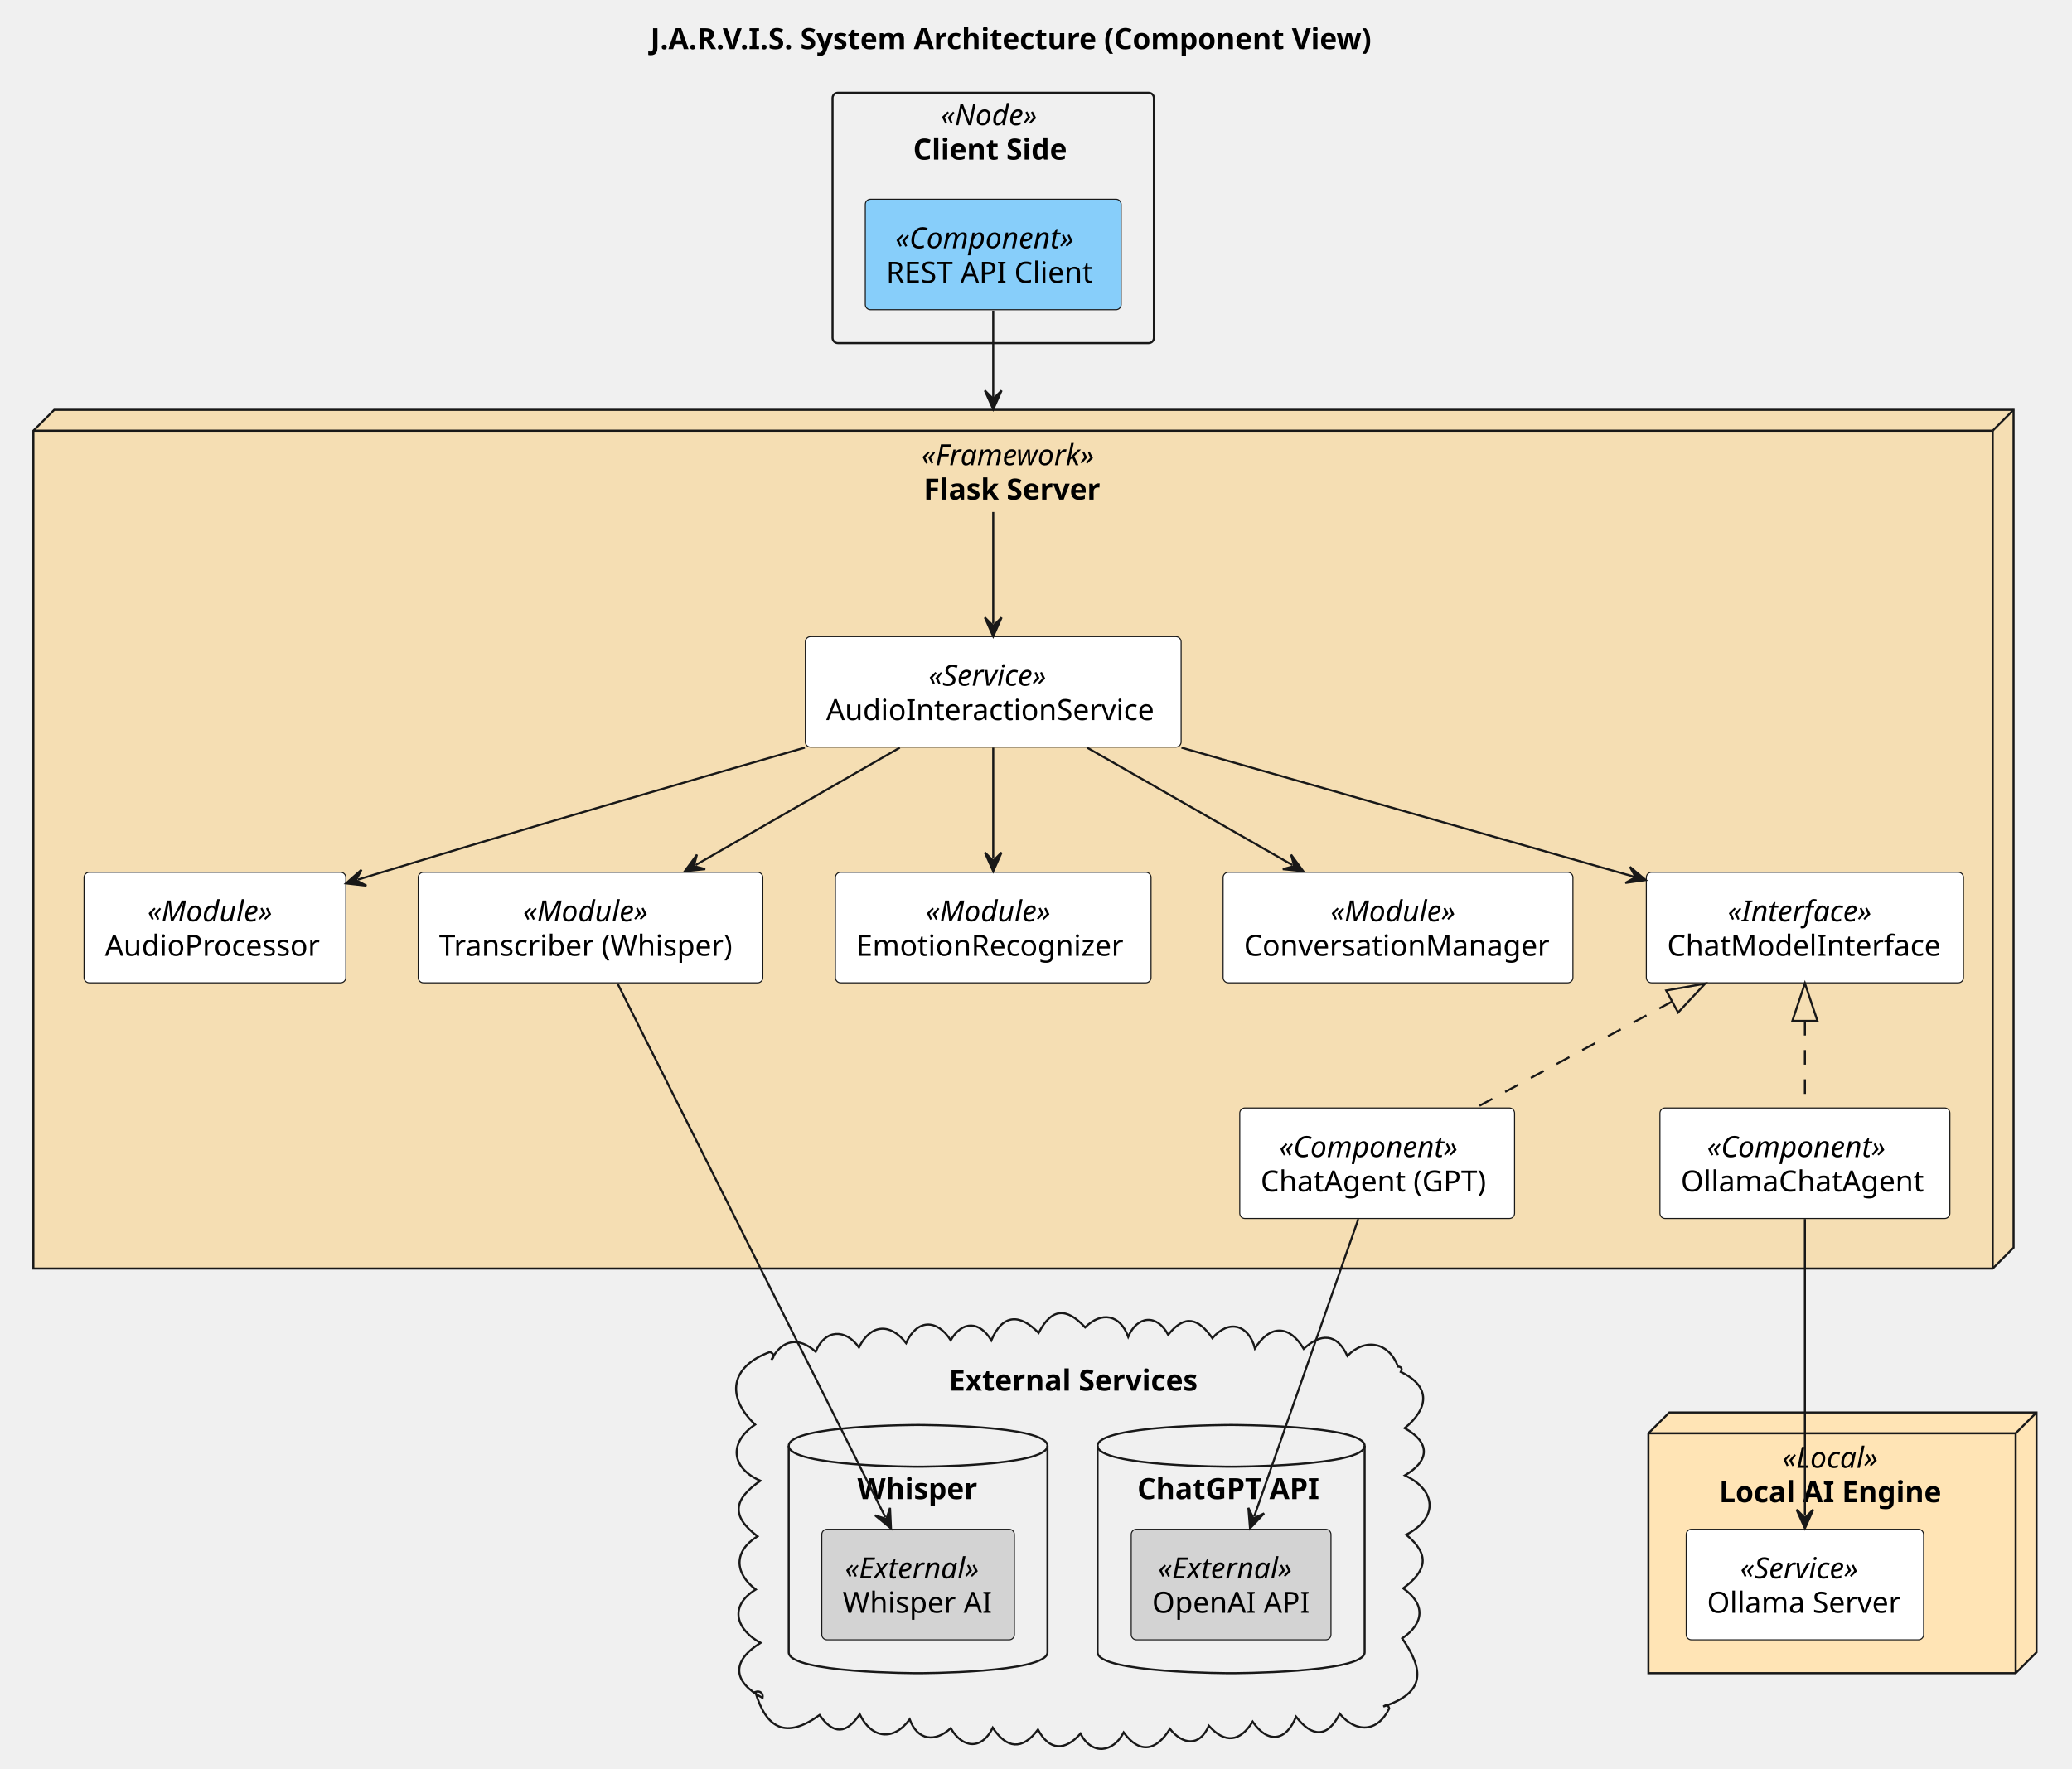
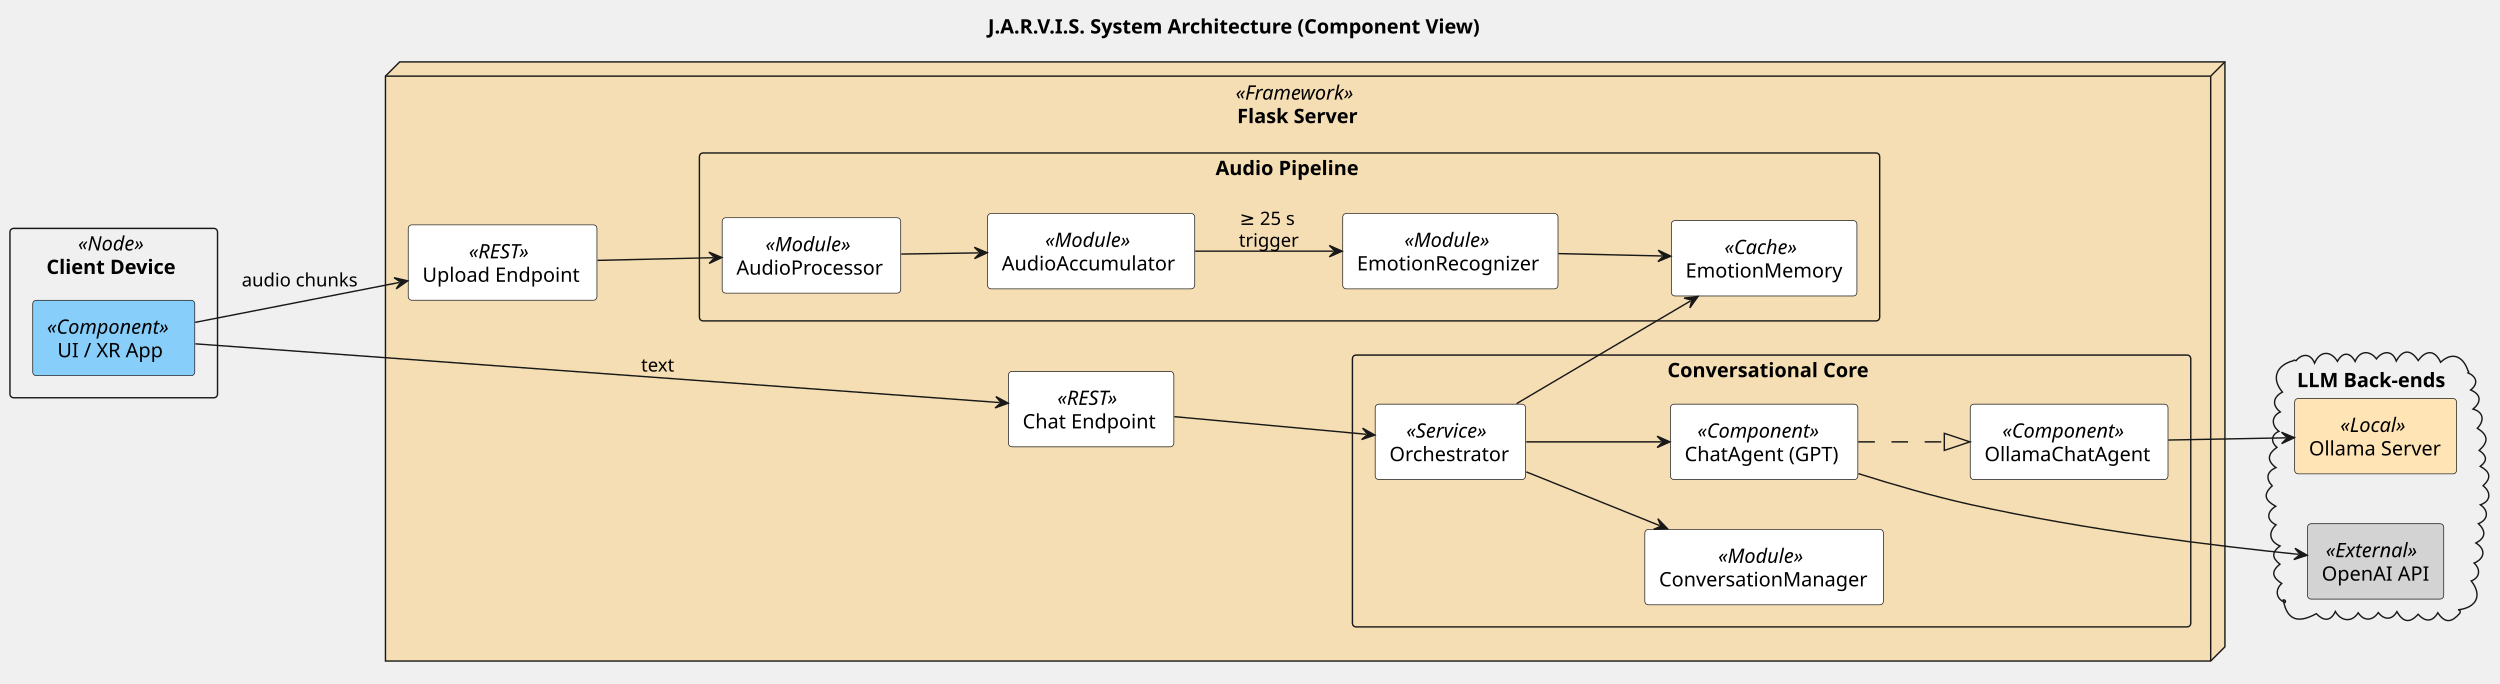
- <svg xmlns="http://www.w3.org/2000/svg" contentStyleType="text/css" height="848px" preserveAspectRatio="none" style="width:993px;height:848px;background:#FFFFFF;" version="1.1" viewBox="0 0 993 848" width="993px" zoomAndPan="magnify">
+ <svg xmlns="http://www.w3.org/2000/svg" contentStyleType="text/css" height="288.6px" preserveAspectRatio="none" style="width:1054px;height:288px;background:#FFFFFF;" version="1.1" viewBox="0 0 1054 288" width="1054.2px" zoomAndPan="magnify">
  <defs />
  <g>
-     <text fill="#000000" font-family="sans-serif" font-size="14" font-weight="bold" lengthAdjust="spacing" textLength="355.592" x="311.704" y="23.535">J.A.R.V.I.S. System Architecture (Component View)</text>
-     <g id="cluster_Client Side">
-       <rect fill="none" height="119.97" rx="2.5" ry="2.5" style="stroke:#181818;stroke-width:1.0;" width="154" x="399" y="44.488" />
-       <text fill="#000000" font-family="sans-serif" font-size="14" font-style="italic" lengthAdjust="spacing" textLength="50.224" x="450.888" y="60.023">«Node»</text>
-       <text fill="#000000" font-family="sans-serif" font-size="14" font-weight="bold" lengthAdjust="spacing" textLength="76.795" x="437.603" y="76.512">Client Side</text>
+     <text fill="#000000" font-family="sans-serif" font-size="8.4" font-weight="bold" lengthAdjust="spacing" textLength="213.355" x="416.509" y="14.121">J.A.R.V.I.S. System Architecture (Component View)</text>
+     <g id="cluster_Client Device">
+       <rect fill="none" height="71.4" rx="1.5" ry="1.5" style="stroke:#181818;stroke-width:0.6;" width="87.51" x="4.2" y="96.293" />
+       <text fill="#000000" font-family="sans-serif" font-size="8.4" font-style="italic" lengthAdjust="spacing" textLength="30.134" x="32.888" y="105.614">«Node»</text>
+       <text fill="#000000" font-family="sans-serif" font-size="8.4" font-weight="bold" lengthAdjust="spacing" textLength="56.749" x="19.58" y="115.507">Client Device</text>
    </g>
    <g id="cluster_Flask Server">
-       <polygon fill="#F5DEB3" points="16,206.458,26,196.458,965,196.458,965,598.108,955,608.108,16,608.108,16,206.458" style="stroke:#181818;stroke-width:1.0;" />
-       <line style="stroke:#181818;stroke-width:1.0;" x1="955" x2="965" y1="206.458" y2="196.458" />
-       <line style="stroke:#181818;stroke-width:1.0;" x1="16" x2="955" y1="206.458" y2="206.458" />
-       <line style="stroke:#181818;stroke-width:1.0;" x1="955" x2="955" y1="206.458" y2="608.108" />
-       <text fill="#000000" font-family="sans-serif" font-size="14" font-style="italic" lengthAdjust="spacing" textLength="89.804" x="441.598" y="222.993">«Framework»</text>
-       <text fill="#000000" font-family="sans-serif" font-size="14" font-weight="bold" lengthAdjust="spacing" textLength="87.65" x="442.675" y="239.482">Flask Server</text>
+       <polygon fill="#F5DEB3" points="162.51,32.093,168.51,26.093,938.028,26.093,938.028,272.693,932.028,278.693,162.51,278.693,162.51,32.093" style="stroke:#181818;stroke-width:0.6;" />
+       <line style="stroke:#181818;stroke-width:0.6;" x1="932.028" x2="938.028" y1="32.093" y2="26.093" />
+       <line style="stroke:#181818;stroke-width:0.6;" x1="162.51" x2="932.028" y1="32.093" y2="32.093" />
+       <line style="stroke:#181818;stroke-width:0.6;" x1="932.028" x2="932.028" y1="32.093" y2="278.693" />
+       <text fill="#000000" font-family="sans-serif" font-size="8.4" font-style="italic" lengthAdjust="spacing" textLength="53.882" x="520.928" y="42.014">«Framework»</text>
+       <text fill="#000000" font-family="sans-serif" font-size="8.4" font-weight="bold" lengthAdjust="spacing" textLength="52.59" x="521.574" y="51.907">Flask Server</text>
    </g>
-     <g id="cluster_External Services">
-       <path d="M369.67,651.881 C374.628,642.08 382.808,640.67 390.906,647.985 C395.317,637.098 405.269,636.87 411.657,645.928 C417.218,634.652 426.724,634.064 434.232,643.84 C439.429,632.312 449.026,632.174 455.626,642.464 C461.243,632.942 469.556,633.278 475.09,642.549 C480.507,629.709 488.874,629.752 497.762,638.984 C504.041,626.86 511.171,626.76 520.049,636.312 C527.938,628.531 536.839,630.111 540.69,640.82 C544.997,630.64 554.531,629.779 559.85,639.864 C567.95,629.724 574.446,632.087 581.024,641.51 C588.943,632.178 598.467,635.078 601.419,646.413 C608.513,635.052 617.895,634.898 624.797,646.608 C632.841,639.089 640.7,638.959 645.733,650.005 C654.388,641.093 665.664,643.482 670,655.108 C671.723,655.217 672.135,656.249 671.325,657.668 C686.362,664.88 684.268,675.591 673.211,684.628 C685.601,691.553 685.222,700.223 673.32,707.265 C688.615,714.595 689.298,727.74 673.919,735.715 C685.599,745.37 683.676,753.004 672.502,761.398 C683.311,769.108 682.585,778.138 671.993,785.395 C682.458,800.536 683.299,811.409 663,818.088 C664.34,817 665.379,817.372 665.787,819.033 C660.133,830.542 649.944,830.861 642.071,821.562 C636.001,833.488 628.638,832.665 621.128,822.955 C616.364,834.792 607.652,836.028 600.313,825.333 C594.306,835.067 587.071,835.977 579.331,827.309 C574.812,837.655 566.627,836.279 560.691,828.79 C554.323,839.008 546.501,841.302 538.511,830.502 C533.574,840.186 523.3,841.619 517.818,831.059 C510.483,839.38 503.013,839.474 497.447,829.13 C489.93,839.195 482.466,838.32 475.775,828.242 C470.476,839.183 461.164,838.057 455.639,828.464 C448.208,835.372 439.703,834.412 435.962,824.219 C428.15,834.958 417.575,833.383 412.019,821.799 C405.673,831.253 399.474,831.755 392.782,822.148 C376.876,833.719 367.325,828.964 362,811.088 C364.16,810.361 365.88,811.587 365.477,813.962 C351.111,806.146 350.309,796.416 364.488,787.533 C353.216,781.478 348.798,770.243 362.175,761.96 C351.884,754.016 351.515,743.676 363.035,736.468 C349.777,726.452 351.919,718.528 364.407,709.839 C350.305,703.712 349.156,691.552 361.898,682.922 C347.62,669.288 350.194,654.993 369,648.108 C370.983,648.971 371.352,650.368 369.67,651.881 " fill="none" style="stroke:#181818;stroke-width:1.0;" />
-       <text fill="#000000" font-family="sans-serif" font-size="14" font-weight="bold" lengthAdjust="spacing" textLength="122.507" x="454.747" y="666.643">External Services</text>
+     <g id="cluster_Audio Pipeline">
+       <rect fill="none" height="70.8" rx="1.5" ry="1.5" style="stroke:#181818;stroke-width:0.6;" width="497.604" x="294.87" y="64.493" />
+       <text fill="#000000" font-family="sans-serif" font-size="8.4" font-weight="bold" lengthAdjust="spacing" textLength="62.405" x="512.469" y="73.814">Audio Pipeline</text>
    </g>
-     <g id="cluster_ChatGPT API">
-       <path d="M526,693.108 C526,683.108 590,683.108 590,683.108 C590,683.108 654,683.108 654,693.108 L654,792.088 C654,802.088 590,802.088 590,802.088 C590,802.088 526,802.088 526,792.088 L526,693.108 " fill="none" style="stroke:#181818;stroke-width:1.0;" />
-       <path d="M526,693.108 C526,703.108 590,703.108 590,703.108 C590,703.108 654,703.108 654,693.108 " fill="none" style="stroke:#181818;stroke-width:1.0;" />
-       <text fill="#000000" font-family="sans-serif" font-size="14" font-weight="bold" lengthAdjust="spacing" textLength="89.906" x="545.047" y="718.643">ChatGPT API</text>
+     <g id="cluster_Conversational Core">
+       <rect fill="none" height="114.6" rx="1.5" ry="1.5" style="stroke:#181818;stroke-width:0.6;" width="353.448" x="570.18" y="149.693" />
+       <text fill="#000000" font-family="sans-serif" font-size="8.4" font-weight="bold" lengthAdjust="spacing" textLength="87.823" x="702.993" y="159.014">Conversational Core</text>
    </g>
-     <g id="cluster_Whisper">
-       <path d="M378,693.108 C378,683.108 440,683.108 440,683.108 C440,683.108 502,683.108 502,693.108 L502,792.088 C502,802.088 440,802.088 440,802.088 C440,802.088 378,802.088 378,792.088 L378,693.108 " fill="none" style="stroke:#181818;stroke-width:1.0;" />
-       <path d="M378,693.108 C378,703.108 440,703.108 440,703.108 C440,703.108 502,703.108 502,693.108 " fill="none" style="stroke:#181818;stroke-width:1.0;" />
-       <text fill="#000000" font-family="sans-serif" font-size="14" font-weight="bold" lengthAdjust="spacing" textLength="58.16" x="410.92" y="718.643">Whisper</text>
+     <g id="cluster_LLM Back-ends">
+       <path d="M967.848,152.26 C970.368,149.043 974.088,148.797 975.825,153.09 C977.971,147.926 982.538,147.623 985.464,152.328 C987.677,148.308 990.759,148.361 992.918,152.378 C994.833,147.821 999.004,147.529 1001.915,151.303 C1004.437,147.907 1008.626,147.47 1010.26,152.213 C1013.066,147.113 1016.487,147.333 1019.516,152.001 C1022.72,147.579 1026.506,147.368 1028.953,152.73 C1034.117,147.896 1038.601,150.523 1040.49,156.293 C1040.919,156.536 1040.867,156.919 1040.513,157.182 C1044.137,158.784 1045.033,161.731 1041.635,164.421 C1046.191,166.319 1046.151,169.562 1042.649,172.475 C1047.331,173.793 1047.351,177.543 1044.451,180.554 C1049.065,183.429 1049.256,186.288 1045.229,189.884 C1048.285,191.974 1048.988,194.099 1045.687,196.622 C1049.817,198.847 1050.572,201.427 1046.87,204.787 C1050.287,207.454 1050.245,211.273 1045.741,212.828 C1049.344,215.274 1049.085,219.126 1044.918,220.766 C1048.164,223.938 1047.989,226.722 1043.858,228.937 C1048.149,231.605 1047.579,235.522 1043.09,237.392 C1045.811,239.879 1045.678,243.475 1041.884,244.919 C1046.93,251.364 1043.645,256.347 1036.29,257.093 C1037.104,257.143 1037.472,257.761 1037.091,258.494 C1033.781,262.339 1030.947,263.097 1027.782,258.338 C1025.512,262.446 1022.3,262.154 1019.472,258.975 C1015.857,263.015 1013.11,262.253 1010.525,257.88 C1008.439,261.597 1005.098,261.327 1002.662,258.288 C1000.327,261.763 996.622,262.029 994.224,258.361 C991.471,262.677 986.865,261.836 984.59,257.809 C982.512,262.246 979.488,261.757 976.559,258.724 C969.446,262.655 964.243,262.095 962.628,252.893 C963.359,252.81 963.782,253.303 963.455,254.006 C959.532,252.65 959.048,248.63 961.962,245.999 C958.212,243.496 957.167,241.087 961.212,237.866 C957.777,235.183 957.707,232.819 961.255,230.175 C956.922,228.397 956.056,224.561 959.563,221.29 C955.289,219.109 955.744,215.745 959.437,213.438 C955.155,211.089 953.774,208.658 957.949,204.845 C955.13,201.799 955.657,198.81 959.546,197.158 C955.466,194.089 956.163,191.299 959.943,188.594 C957.323,186.436 957.46,183.256 960.796,181.852 C957.666,179.371 957.427,175.663 961.362,173.671 C957.71,170.791 958.351,167.367 962.274,165.312 C957.307,159.403 959.896,153.902 966.828,152.093 C967.211,151.679 967.621,151.717 967.848,152.26 " fill="none" style="stroke:#181818;stroke-width:0.6;" />
+       <text fill="#000000" font-family="sans-serif" font-size="8.4" font-weight="bold" lengthAdjust="spacing" textLength="66.298" x="968.41" y="163.214">LLM Back-ends</text>
    </g>
-     <g id="cluster_Local AI Engine">
-       <polygon fill="#FFE4B5" points="790,687.108,800,677.108,976,677.108,976,792.088,966,802.088,790,802.088,790,687.108" style="stroke:#181818;stroke-width:1.0;" />
-       <line style="stroke:#181818;stroke-width:1.0;" x1="966" x2="976" y1="687.108" y2="677.108" />
-       <line style="stroke:#181818;stroke-width:1.0;" x1="790" x2="966" y1="687.108" y2="687.108" />
-       <line style="stroke:#181818;stroke-width:1.0;" x1="966" x2="966" y1="687.108" y2="802.088" />
-       <text fill="#000000" font-family="sans-serif" font-size="14" font-style="italic" lengthAdjust="spacing" textLength="49.684" x="854.158" y="703.643">«Local»</text>
-       <text fill="#000000" font-family="sans-serif" font-size="14" font-weight="bold" lengthAdjust="spacing" textLength="110.284" x="823.858" y="720.132">Local AI Engine</text>
+     <g id="elem_UI / XR App">
+       <rect fill="#87CEFA" height="31.786" rx="1.5" ry="1.5" style="stroke:#181818;stroke-width:0.3;" width="68.31" x="13.8" y="126.599" />
+       <text fill="#000000" font-family="sans-serif" font-size="8.4" font-style="italic" lengthAdjust="spacing" textLength="56.31" x="19.8" y="140.72">«Component»</text>
+       <text fill="#000000" font-family="sans-serif" font-size="8.4" lengthAdjust="spacing" textLength="47.558" x="24.176" y="150.613">UI / XR App</text>
    </g>
-     <g id="elem_REST API Client">
-       <rect fill="#87CEFA" height="52.977" rx="2.5" ry="2.5" style="stroke:#181818;stroke-width:0.5;" width="122.628" x="414.69" y="95.488" />
-       <text fill="#000000" font-family="sans-serif" font-size="14" font-style="italic" lengthAdjust="spacing" textLength="93.851" x="429.079" y="119.023">«Component»</text>
-       <text fill="#000000" font-family="sans-serif" font-size="14" lengthAdjust="spacing" textLength="102.628" x="424.69" y="135.512">REST API Client</text>
+     <g id="elem_Upload Endpoint">
+       <rect fill="#FFFFFF" height="31.786" rx="1.5" ry="1.5" style="stroke:#181818;stroke-width:0.3;" width="79.561" x="172.11" y="94.799" />
+       <text fill="#000000" font-family="sans-serif" font-size="8.4" font-style="italic" lengthAdjust="spacing" textLength="28.502" x="197.64" y="108.92">«REST»</text>
+       <text fill="#000000" font-family="sans-serif" font-size="8.4" lengthAdjust="spacing" textLength="67.561" x="178.11" y="118.813">Upload Endpoint</text>
    </g>
-     <g id="elem_AudioInteractionService">
-       <rect fill="#FFFFFF" height="52.977" rx="2.5" ry="2.5" style="stroke:#181818;stroke-width:0.5;" width="180.098" x="385.95" y="305.178" />
-       <text fill="#000000" font-family="sans-serif" font-size="14" font-style="italic" lengthAdjust="spacing" textLength="62.002" x="444.998" y="328.713">«Service»</text>
-       <text fill="#000000" font-family="sans-serif" font-size="14" lengthAdjust="spacing" textLength="160.098" x="395.95" y="345.202">AudioInteractionService</text>
+     <g id="elem_Chat Endpoint">
+       <rect fill="#FFFFFF" height="31.786" rx="1.5" ry="1.5" style="stroke:#181818;stroke-width:0.3;" width="69.746" x="425.142" y="156.599" />
+       <text fill="#000000" font-family="sans-serif" font-size="8.4" font-style="italic" lengthAdjust="spacing" textLength="28.502" x="445.764" y="170.72">«REST»</text>
+       <text fill="#000000" font-family="sans-serif" font-size="8.4" lengthAdjust="spacing" textLength="57.746" x="431.142" y="180.613">Chat Endpoint</text>
    </g>
    <g id="elem_AudioProcessor">
-       <rect fill="#FFFFFF" height="52.977" rx="2.5" ry="2.5" style="stroke:#181818;stroke-width:0.5;" width="125.444" x="40.28" y="418.158" />
-       <text fill="#000000" font-family="sans-serif" font-size="14" font-style="italic" lengthAdjust="spacing" textLength="64.675" x="70.665" y="441.693">«Module»</text>
-       <text fill="#000000" font-family="sans-serif" font-size="14" lengthAdjust="spacing" textLength="105.444" x="50.28" y="458.182">AudioProcessor</text>
+       <rect fill="#FFFFFF" height="31.786" rx="1.5" ry="1.5" style="stroke:#181818;stroke-width:0.3;" width="75.267" x="304.47" y="91.799" />
+       <text fill="#000000" font-family="sans-serif" font-size="8.4" font-style="italic" lengthAdjust="spacing" textLength="38.805" x="322.701" y="105.92">«Module»</text>
+       <text fill="#000000" font-family="sans-serif" font-size="8.4" lengthAdjust="spacing" textLength="63.267" x="310.47" y="115.813">AudioProcessor</text>
    </g>
-     <g id="elem_Transcriber (Whisper)">
-       <rect fill="#FFFFFF" height="52.977" rx="2.5" ry="2.5" style="stroke:#181818;stroke-width:0.5;" width="165.148" x="200.43" y="418.158" />
-       <text fill="#000000" font-family="sans-serif" font-size="14" font-style="italic" lengthAdjust="spacing" textLength="64.675" x="250.666" y="441.693">«Module»</text>
-       <text fill="#000000" font-family="sans-serif" font-size="14" lengthAdjust="spacing" textLength="145.148" x="210.43" y="458.182">Transcriber (Whisper)</text>
+     <g id="elem_AudioAccumulator">
+       <rect fill="#FFFFFF" height="31.786" rx="1.5" ry="1.5" style="stroke:#181818;stroke-width:0.3;" width="87.358" x="416.34" y="89.999" />
+       <text fill="#000000" font-family="sans-serif" font-size="8.4" font-style="italic" lengthAdjust="spacing" textLength="38.805" x="440.617" y="104.12">«Module»</text>
+       <text fill="#000000" font-family="sans-serif" font-size="8.4" lengthAdjust="spacing" textLength="75.358" x="422.34" y="114.013">AudioAccumulator</text>
    </g>
    <g id="elem_EmotionRecognizer">
-       <rect fill="#FFFFFF" height="52.977" rx="2.5" ry="2.5" style="stroke:#181818;stroke-width:0.5;" width="151.27" x="400.36" y="418.158" />
-       <text fill="#000000" font-family="sans-serif" font-size="14" font-style="italic" lengthAdjust="spacing" textLength="64.675" x="443.658" y="441.693">«Module»</text>
-       <text fill="#000000" font-family="sans-serif" font-size="14" lengthAdjust="spacing" textLength="131.27" x="410.36" y="458.182">EmotionRecognizer</text>
+       <rect fill="#FFFFFF" height="31.786" rx="1.5" ry="1.5" style="stroke:#181818;stroke-width:0.3;" width="90.762" x="566.094" y="89.999" />
+       <text fill="#000000" font-family="sans-serif" font-size="8.4" font-style="italic" lengthAdjust="spacing" textLength="38.805" x="592.073" y="104.12">«Module»</text>
+       <text fill="#000000" font-family="sans-serif" font-size="8.4" lengthAdjust="spacing" textLength="78.762" x="572.094" y="114.013">EmotionRecognizer</text>
+     </g>
+     <g id="elem_EmotionMemory">
+       <rect fill="#FFFFFF" height="31.786" rx="1.5" ry="1.5" style="stroke:#181818;stroke-width:0.3;" width="78.24" x="704.634" y="92.999" />
+       <text fill="#000000" font-family="sans-serif" font-size="8.4" font-style="italic" lengthAdjust="spacing" textLength="33.448" x="727.03" y="107.12">«Cache»</text>
+       <text fill="#000000" font-family="sans-serif" font-size="8.4" lengthAdjust="spacing" textLength="66.24" x="710.634" y="117.013">EmotionMemory</text>
    </g>
    <g id="elem_ConversationManager">
-       <rect fill="#FFFFFF" height="52.977" rx="2.5" ry="2.5" style="stroke:#181818;stroke-width:0.5;" width="167.656" x="586.17" y="418.158" />
-       <text fill="#000000" font-family="sans-serif" font-size="14" font-style="italic" lengthAdjust="spacing" textLength="64.675" x="637.661" y="441.693">«Module»</text>
-       <text fill="#000000" font-family="sans-serif" font-size="14" lengthAdjust="spacing" textLength="147.656" x="596.17" y="458.182">ConversationManager</text>
+       <rect fill="#FFFFFF" height="31.786" rx="1.5" ry="1.5" style="stroke:#181818;stroke-width:0.3;" width="100.594" x="693.456" y="223.199" />
+       <text fill="#000000" font-family="sans-serif" font-size="8.4" font-style="italic" lengthAdjust="spacing" textLength="38.805" x="724.35" y="237.32">«Module»</text>
+       <text fill="#000000" font-family="sans-serif" font-size="8.4" lengthAdjust="spacing" textLength="88.594" x="699.456" y="247.213">ConversationManager</text>
    </g>
-     <g id="elem_ChatModelInterface">
-       <rect fill="#FFFFFF" height="52.977" rx="2.5" ry="2.5" style="stroke:#181818;stroke-width:0.5;" width="151.995" x="789" y="418.158" />
-       <text fill="#000000" font-family="sans-serif" font-size="14" font-style="italic" lengthAdjust="spacing" textLength="74.006" x="827.995" y="441.693">«Interface»</text>
-       <text fill="#000000" font-family="sans-serif" font-size="14" lengthAdjust="spacing" textLength="131.995" x="799" y="458.182">ChatModelInterface</text>
+     <g id="elem_Orchestrator">
+       <rect fill="#FFFFFF" height="31.786" rx="1.5" ry="1.5" style="stroke:#181818;stroke-width:0.3;" width="63.397" x="579.78" y="170.399" />
+       <text fill="#000000" font-family="sans-serif" font-size="8.4" font-style="italic" lengthAdjust="spacing" textLength="37.201" x="592.878" y="184.52">«Service»</text>
+       <text fill="#000000" font-family="sans-serif" font-size="8.4" lengthAdjust="spacing" textLength="51.397" x="585.78" y="194.413">Orchestrator</text>
    </g>
    <g id="elem_ChatAgent (GPT)">
-       <rect fill="#FFFFFF" height="52.977" rx="2.5" ry="2.5" style="stroke:#181818;stroke-width:0.5;" width="131.699" x="594.15" y="531.138" />
-       <text fill="#000000" font-family="sans-serif" font-size="14" font-style="italic" lengthAdjust="spacing" textLength="93.851" x="613.074" y="554.673">«Component»</text>
-       <text fill="#000000" font-family="sans-serif" font-size="14" lengthAdjust="spacing" textLength="111.699" x="604.15" y="571.162">ChatAgent (GPT)</text>
+       <rect fill="#FFFFFF" height="31.786" rx="1.5" ry="1.5" style="stroke:#181818;stroke-width:0.3;" width="79.019" x="704.244" y="170.399" />
+       <text fill="#000000" font-family="sans-serif" font-size="8.4" font-style="italic" lengthAdjust="spacing" textLength="56.31" x="715.599" y="184.52">«Component»</text>
+       <text fill="#000000" font-family="sans-serif" font-size="8.4" lengthAdjust="spacing" textLength="67.019" x="710.244" y="194.413">ChatAgent (GPT)</text>
    </g>
    <g id="elem_OllamaChatAgent">
-       <rect fill="#FFFFFF" height="52.977" rx="2.5" ry="2.5" style="stroke:#181818;stroke-width:0.5;" width="138.959" x="795.52" y="531.138" />
-       <text fill="#000000" font-family="sans-serif" font-size="14" font-style="italic" lengthAdjust="spacing" textLength="93.851" x="818.074" y="554.673">«Component»</text>
-       <text fill="#000000" font-family="sans-serif" font-size="14" lengthAdjust="spacing" textLength="118.959" x="805.52" y="571.162">OllamaChatAgent</text>
+       <rect fill="#FFFFFF" height="31.786" rx="1.5" ry="1.5" style="stroke:#181818;stroke-width:0.3;" width="83.375" x="830.652" y="170.399" />
+       <text fill="#000000" font-family="sans-serif" font-size="8.4" font-style="italic" lengthAdjust="spacing" textLength="56.31" x="844.184" y="184.52">«Component»</text>
+       <text fill="#000000" font-family="sans-serif" font-size="8.4" lengthAdjust="spacing" textLength="71.375" x="836.652" y="194.413">OllamaChatAgent</text>
    </g>
    <g id="elem_OpenAI API">
-       <rect fill="#D3D3D3" height="52.977" rx="2.5" ry="2.5" style="stroke:#181818;stroke-width:0.5;" width="95.728" x="542.14" y="733.108" />
-       <text fill="#000000" font-family="sans-serif" font-size="14" font-style="italic" lengthAdjust="spacing" textLength="70.075" x="554.967" y="756.643">«External»</text>
-       <text fill="#000000" font-family="sans-serif" font-size="14" lengthAdjust="spacing" textLength="75.728" x="552.14" y="773.132">OpenAI API</text>
-     </g>
-     <g id="elem_Whisper AI">
-       <rect fill="#D3D3D3" height="52.977" rx="2.5" ry="2.5" style="stroke:#181818;stroke-width:0.5;" width="92.311" x="393.84" y="733.108" />
-       <text fill="#000000" font-family="sans-serif" font-size="14" font-style="italic" lengthAdjust="spacing" textLength="70.075" x="404.958" y="756.643">«External»</text>
-       <text fill="#000000" font-family="sans-serif" font-size="14" lengthAdjust="spacing" textLength="72.311" x="403.84" y="773.132">Whisper AI</text>
+       <rect fill="#D3D3D3" height="31.786" rx="1.5" ry="1.5" style="stroke:#181818;stroke-width:0.3;" width="57.437" x="972.84" y="220.799" />
+       <text fill="#000000" font-family="sans-serif" font-size="8.4" font-style="italic" lengthAdjust="spacing" textLength="42.045" x="980.536" y="234.92">«External»</text>
+       <text fill="#000000" font-family="sans-serif" font-size="8.4" lengthAdjust="spacing" textLength="45.437" x="978.84" y="244.813">OpenAI API</text>
    </g>
    <g id="elem_Ollama Server">
-       <rect fill="#FFFFFF" height="52.977" rx="2.5" ry="2.5" style="stroke:#181818;stroke-width:0.5;" width="113.775" x="808.11" y="733.108" />
-       <text fill="#000000" font-family="sans-serif" font-size="14" font-style="italic" lengthAdjust="spacing" textLength="62.002" x="833.997" y="756.643">«Service»</text>
-       <text fill="#000000" font-family="sans-serif" font-size="14" lengthAdjust="spacing" textLength="93.775" x="818.11" y="773.132">Ollama Server</text>
+       <rect fill="#FFE4B5" height="31.786" rx="1.5" ry="1.5" style="stroke:#181818;stroke-width:0.3;" width="68.265" x="967.428" y="167.999" />
+       <text fill="#000000" font-family="sans-serif" font-size="8.4" font-style="italic" lengthAdjust="spacing" textLength="29.81" x="986.655" y="182.12">«Local»</text>
+       <text fill="#000000" font-family="sans-serif" font-size="8.4" lengthAdjust="spacing" textLength="56.265" x="973.428" y="192.013">Ollama Server</text>
    </g>
-     <g id="link_REST API Client_Flask Server">
-       <path d="M476,148.898 C476,157.636 476,167.821 476,178.213 C476,183.409 476,188.657 476,193.8 C476,194.444 476,195.085 476,195.724 C476,195.884 476,190.044 476,190.203 " fill="none" id="REST API Client-to-Flask Server" style="stroke:#181818;stroke-width:1.0;" />
-       <polygon fill="#181818" points="476,196.203,480,187.203,476,191.203,472,187.203,476,196.203" style="stroke:#181818;stroke-width:1.0;" />
+     <g id="link_UI / XR App_Upload Endpoint">
+       <path d="M82.272,135.905 C108.342,130.811 140.953,124.44 168.349,119.082 " fill="none" id="UI / XR App-to-Upload Endpoint" style="stroke:#181818;stroke-width:0.6;" />
+       <polygon fill="#181818" points="171.882,118.391,166.122,117.072,168.938,118.967,167.043,121.783,171.882,118.391" style="stroke:#181818;stroke-width:0.6;" />
+       <text fill="#000000" font-family="sans-serif" font-size="7.8" lengthAdjust="spacing" textLength="50.624" x="101.91" y="120.748">audio chunks</text>
    </g>
-     <g id="link_Flask Server_AudioInteractionService">
-       <path d="M476,245.428 C476,248.558 476,275.078 476,299.018 " fill="none" id="Flask Server-to-AudioInteractionService" style="stroke:#181818;stroke-width:1.0;" />
-       <polygon fill="#181818" points="476,305.018,480,296.018,476,300.018,472,296.018,476,305.018" style="stroke:#181818;stroke-width:1.0;" />
+     <g id="link_UI / XR App_Chat Endpoint">
+       <path d="M82.35,144.959 C159.42,150.587 343.9,164.059 421.486,169.723 " fill="none" id="UI / XR App-to-Chat Endpoint" style="stroke:#181818;stroke-width:0.6;" />
+       <polygon fill="#181818" points="425.076,169.985,419.865,167.198,422.084,169.767,419.516,171.985,425.076,169.985" style="stroke:#181818;stroke-width:0.6;" />
+       <text fill="#000000" font-family="sans-serif" font-size="7.8" lengthAdjust="spacing" textLength="14.964" x="270.27" y="156.646">text</text>
    </g>
-     <g id="link_AudioInteractionService_AudioProcessor">
-       <path d="M385.74,358.388 C327.72,375.068 250.79,397.478 183,418.158 C177.42,419.858 177.365,419.852 171.565,421.672 " fill="none" id="AudioInteractionService-to-AudioProcessor" style="stroke:#181818;stroke-width:1.0;" />
-       <polygon fill="#181818" points="165.84,423.468,175.625,424.59,170.611,421.971,173.23,416.957,165.84,423.468" style="stroke:#181818;stroke-width:1.0;" />
+     <g id="link_Upload Endpoint_AudioProcessor">
+       <path d="M251.898,109.775 C268.572,109.391 284.299,109.025 300.721,108.641 " fill="none" id="Upload Endpoint-to-AudioProcessor" style="stroke:#181818;stroke-width:0.6;" />
+       <polygon fill="#181818" points="304.32,108.557,298.865,106.284,301.321,108.627,298.978,111.082,304.32,108.557" style="stroke:#181818;stroke-width:0.6;" />
    </g>
-     <g id="link_AudioInteractionService_Transcriber (Whisper)">
-       <path d="M431.24,358.408 C400.28,376.208 364.442,396.818 333.392,414.668 " fill="none" id="AudioInteractionService-to-Transcriber (Whisper)" style="stroke:#181818;stroke-width:1.0;" />
-       <polygon fill="#181818" points="328.19,417.658,337.986,416.641,332.525,415.166,333.999,409.705,328.19,417.658" style="stroke:#181818;stroke-width:1.0;" />
+     <g id="link_AudioProcessor_AudioAccumulator">
+       <path d="M379.956,107.117 C391.494,106.943 400.71,106.801 412.62,106.615 " fill="none" id="AudioProcessor-to-AudioAccumulator" style="stroke:#181818;stroke-width:0.6;" />
+       <polygon fill="#181818" points="416.22,106.559,410.783,104.244,413.22,106.606,410.858,109.043,416.22,106.559" style="stroke:#181818;stroke-width:0.6;" />
    </g>
-     <g id="link_AudioInteractionService_EmotionRecognizer">
-       <path d="M476,358.408 C476,376.208 476,393.808 476,411.658 " fill="none" id="AudioInteractionService-to-EmotionRecognizer" style="stroke:#181818;stroke-width:1.0;" />
-       <polygon fill="#181818" points="476,417.658,480,408.658,476,412.658,472,408.658,476,417.658" style="stroke:#181818;stroke-width:1.0;" />
+     <g id="link_AudioAccumulator_EmotionRecognizer">
+       <path d="M503.874,105.893 C523.296,105.893 542.604,105.893 562.23,105.893 " fill="none" id="AudioAccumulator-to-EmotionRecognizer" style="stroke:#181818;stroke-width:0.6;" />
+       <polygon fill="#181818" points="565.83,105.893,560.43,103.493,562.83,105.893,560.43,108.293,565.83,105.893" style="stroke:#181818;stroke-width:0.6;" />
+       <text fill="#000000" font-family="sans-serif" font-size="7.8" lengthAdjust="spacing" textLength="24.981" x="522.618" y="94.834">≥ 25 s</text>
+       <text fill="#000000" font-family="sans-serif" font-size="7.8" lengthAdjust="spacing" textLength="25.628" x="522.294" y="104.02">trigger</text>
    </g>
-     <g id="link_AudioInteractionService_ConversationManager">
-       <path d="M521,358.408 C552.11,376.208 588.162,396.829 619.372,414.68 " fill="none" id="AudioInteractionService-to-ConversationManager" style="stroke:#181818;stroke-width:1.0;" />
-       <polygon fill="#181818" points="624.58,417.658,618.753,409.718,620.24,415.176,614.782,416.662,624.58,417.658" style="stroke:#181818;stroke-width:1.0;" />
+     <g id="link_EmotionRecognizer_EmotionMemory">
+       <path d="M657.006,106.919 C672.42,107.273 685.927,107.58 700.813,107.922 " fill="none" id="EmotionRecognizer-to-EmotionMemory" style="stroke:#181818;stroke-width:0.6;" />
+       <polygon fill="#181818" points="704.412,108.005,699.068,105.482,701.413,107.936,698.958,110.28,704.412,108.005" style="stroke:#181818;stroke-width:0.6;" />
    </g>
-     <g id="link_AudioInteractionService_ChatModelInterface">
-       <path d="M566.22,358.408 C633.67,377.648 719.09,402.022 782.93,420.233 " fill="none" id="AudioInteractionService-to-ChatModelInterface" style="stroke:#181818;stroke-width:1.0;" />
-       <polygon fill="#181818" points="788.7,421.878,781.142,415.563,783.892,420.507,778.948,423.256,788.7,421.878" style="stroke:#181818;stroke-width:1.0;" />
+     <g id="link_Chat Endpoint_Orchestrator">
+       <path d="M495.09,175.661 C520.566,178.001 551.373,180.827 576.051,183.095 " fill="none" id="Chat Endpoint-to-Orchestrator" style="stroke:#181818;stroke-width:0.6;" />
+       <polygon fill="#181818" points="579.636,183.425,574.478,180.541,576.649,183.15,574.039,185.321,579.636,183.425" style="stroke:#181818;stroke-width:0.6;" />
    </g>
-     <g id="link_ChatModelInterface_ChatAgent (GPT)">
-       <path d="M801.369,480.094 C768.468,497.894 740.79,512.888 707.88,530.708 " fill="none" id="ChatModelInterface-backto-ChatAgent (GPT)" style="stroke:#181818;stroke-width:1.0;stroke-dasharray:7.0,7.0;" />
-       <polygon fill="none" points="817.2,471.528,798.513,474.817,804.224,485.371,817.2,471.528" style="stroke:#181818;stroke-width:1.0;" />
+     <g id="link_Orchestrator_EmotionMemory">
+       <path d="M639.396,170.159 C661.83,156.917 690.35,140.076 712.772,126.834 " fill="none" id="Orchestrator-to-EmotionMemory" style="stroke:#181818;stroke-width:0.6;" />
+       <polygon fill="#181818" points="715.872,125.003,710.002,125.683,713.289,126.528,712.443,129.815,715.872,125.003" style="stroke:#181818;stroke-width:0.6;" />
    </g>
-     <g id="link_ChatModelInterface_OllamaChatAgent">
-       <path d="M865,489.388 C865,507.188 865,512.788 865,530.638 " fill="none" id="ChatModelInterface-backto-OllamaChatAgent" style="stroke:#181818;stroke-width:1.0;stroke-dasharray:7.0,7.0;" />
-       <polygon fill="none" points="865,471.388,859,489.388,871,489.388,865,471.388" style="stroke:#181818;stroke-width:1.0;" />
+     <g id="link_Orchestrator_ConversationManager">
+       <path d="M643.476,198.941 C661.35,206.141 680.583,213.885 699.729,221.601 " fill="none" id="Orchestrator-to-ConversationManager" style="stroke:#181818;stroke-width:0.6;" />
+       <polygon fill="#181818" points="703.068,222.947,698.957,218.702,700.285,221.826,697.162,223.155,703.068,222.947" style="stroke:#181818;stroke-width:0.6;" />
+     </g>
+     <g id="link_Orchestrator_ChatAgent (GPT)">
+       <path d="M643.476,186.293 C661.65,186.293 681.09,186.293 700.44,186.293 " fill="none" id="Orchestrator-to-ChatAgent (GPT)" style="stroke:#181818;stroke-width:0.6;" />
+       <polygon fill="#181818" points="704.04,186.293,698.64,183.893,701.04,186.293,698.64,188.693,704.04,186.293" style="stroke:#181818;stroke-width:0.6;" />
+     </g>
+     <g id="link_ChatAgent (GPT)_OllamaChatAgent">
+       <path d="M783.438,186.293 C798.36,186.293 804.606,186.293 819.72,186.293 " fill="none" id="ChatAgent (GPT)-to-OllamaChatAgent" style="stroke:#181818;stroke-width:0.6;stroke-dasharray:7.0,7.0;" />
+       <polygon fill="none" points="830.52,186.293,819.72,182.693,819.72,189.893,830.52,186.293" style="stroke:#181818;stroke-width:0.6;" />
    </g>
    <g id="link_ChatAgent (GPT)_OpenAI API">
-       <path d="M650.99,584.358 C637.59,622.648 614.513,688.565 601.062,726.985 " fill="none" id="ChatAgent (GPT)-to-OpenAI API" style="stroke:#181818;stroke-width:1.0;" />
-       <polygon fill="#181818" points="599.08,732.648,605.829,725.475,600.732,727.929,598.278,722.832,599.08,732.648" style="stroke:#181818;stroke-width:1.0;" />
-     </g>
-     <g id="link_Transcriber (Whisper)_Whisper AI">
-       <path d="M295.98,471.528 C325.52,530.398 394.759,668.436 424.309,727.326 " fill="none" id="Transcriber (Whisper)-to-Whisper AI" style="stroke:#181818;stroke-width:1.0;" />
-       <polygon fill="#181818" points="427,732.688,426.539,722.85,424.758,728.219,419.389,726.438,427,732.688" style="stroke:#181818;stroke-width:1.0;" />
+       <path d="M783.534,199.697 C798.18,204.335 815.052,209.231 830.652,212.693 C880.062,223.661 935.119,230.263 969.109,233.719 " fill="none" id="ChatAgent (GPT)-to-OpenAI API" style="stroke:#181818;stroke-width:0.6;" />
+       <polygon fill="#181818" points="972.69,234.083,967.561,231.149,969.705,233.78,967.075,235.924,972.69,234.083" style="stroke:#181818;stroke-width:0.6;" />
    </g>
    <g id="link_OllamaChatAgent_Ollama Server">
-       <path d="M865,584.358 C865,622.648 865,688.228 865,726.648 " fill="none" id="OllamaChatAgent-to-Ollama Server" style="stroke:#181818;stroke-width:1.0;" />
-       <polygon fill="#181818" points="865,732.648,869,723.648,865,727.648,861,723.648,865,732.648" style="stroke:#181818;stroke-width:1.0;" />
+       <path d="M914.148,185.519 C931.326,185.201 947.425,184.897 963.709,184.591 " fill="none" id="OllamaChatAgent-to-Ollama Server" style="stroke:#181818;stroke-width:0.6;" />
+       <polygon fill="#181818" points="967.308,184.523,961.864,182.225,964.308,184.579,961.954,187.024,967.308,184.523" style="stroke:#181818;stroke-width:0.6;" />
    </g>
  </g>
</svg>
